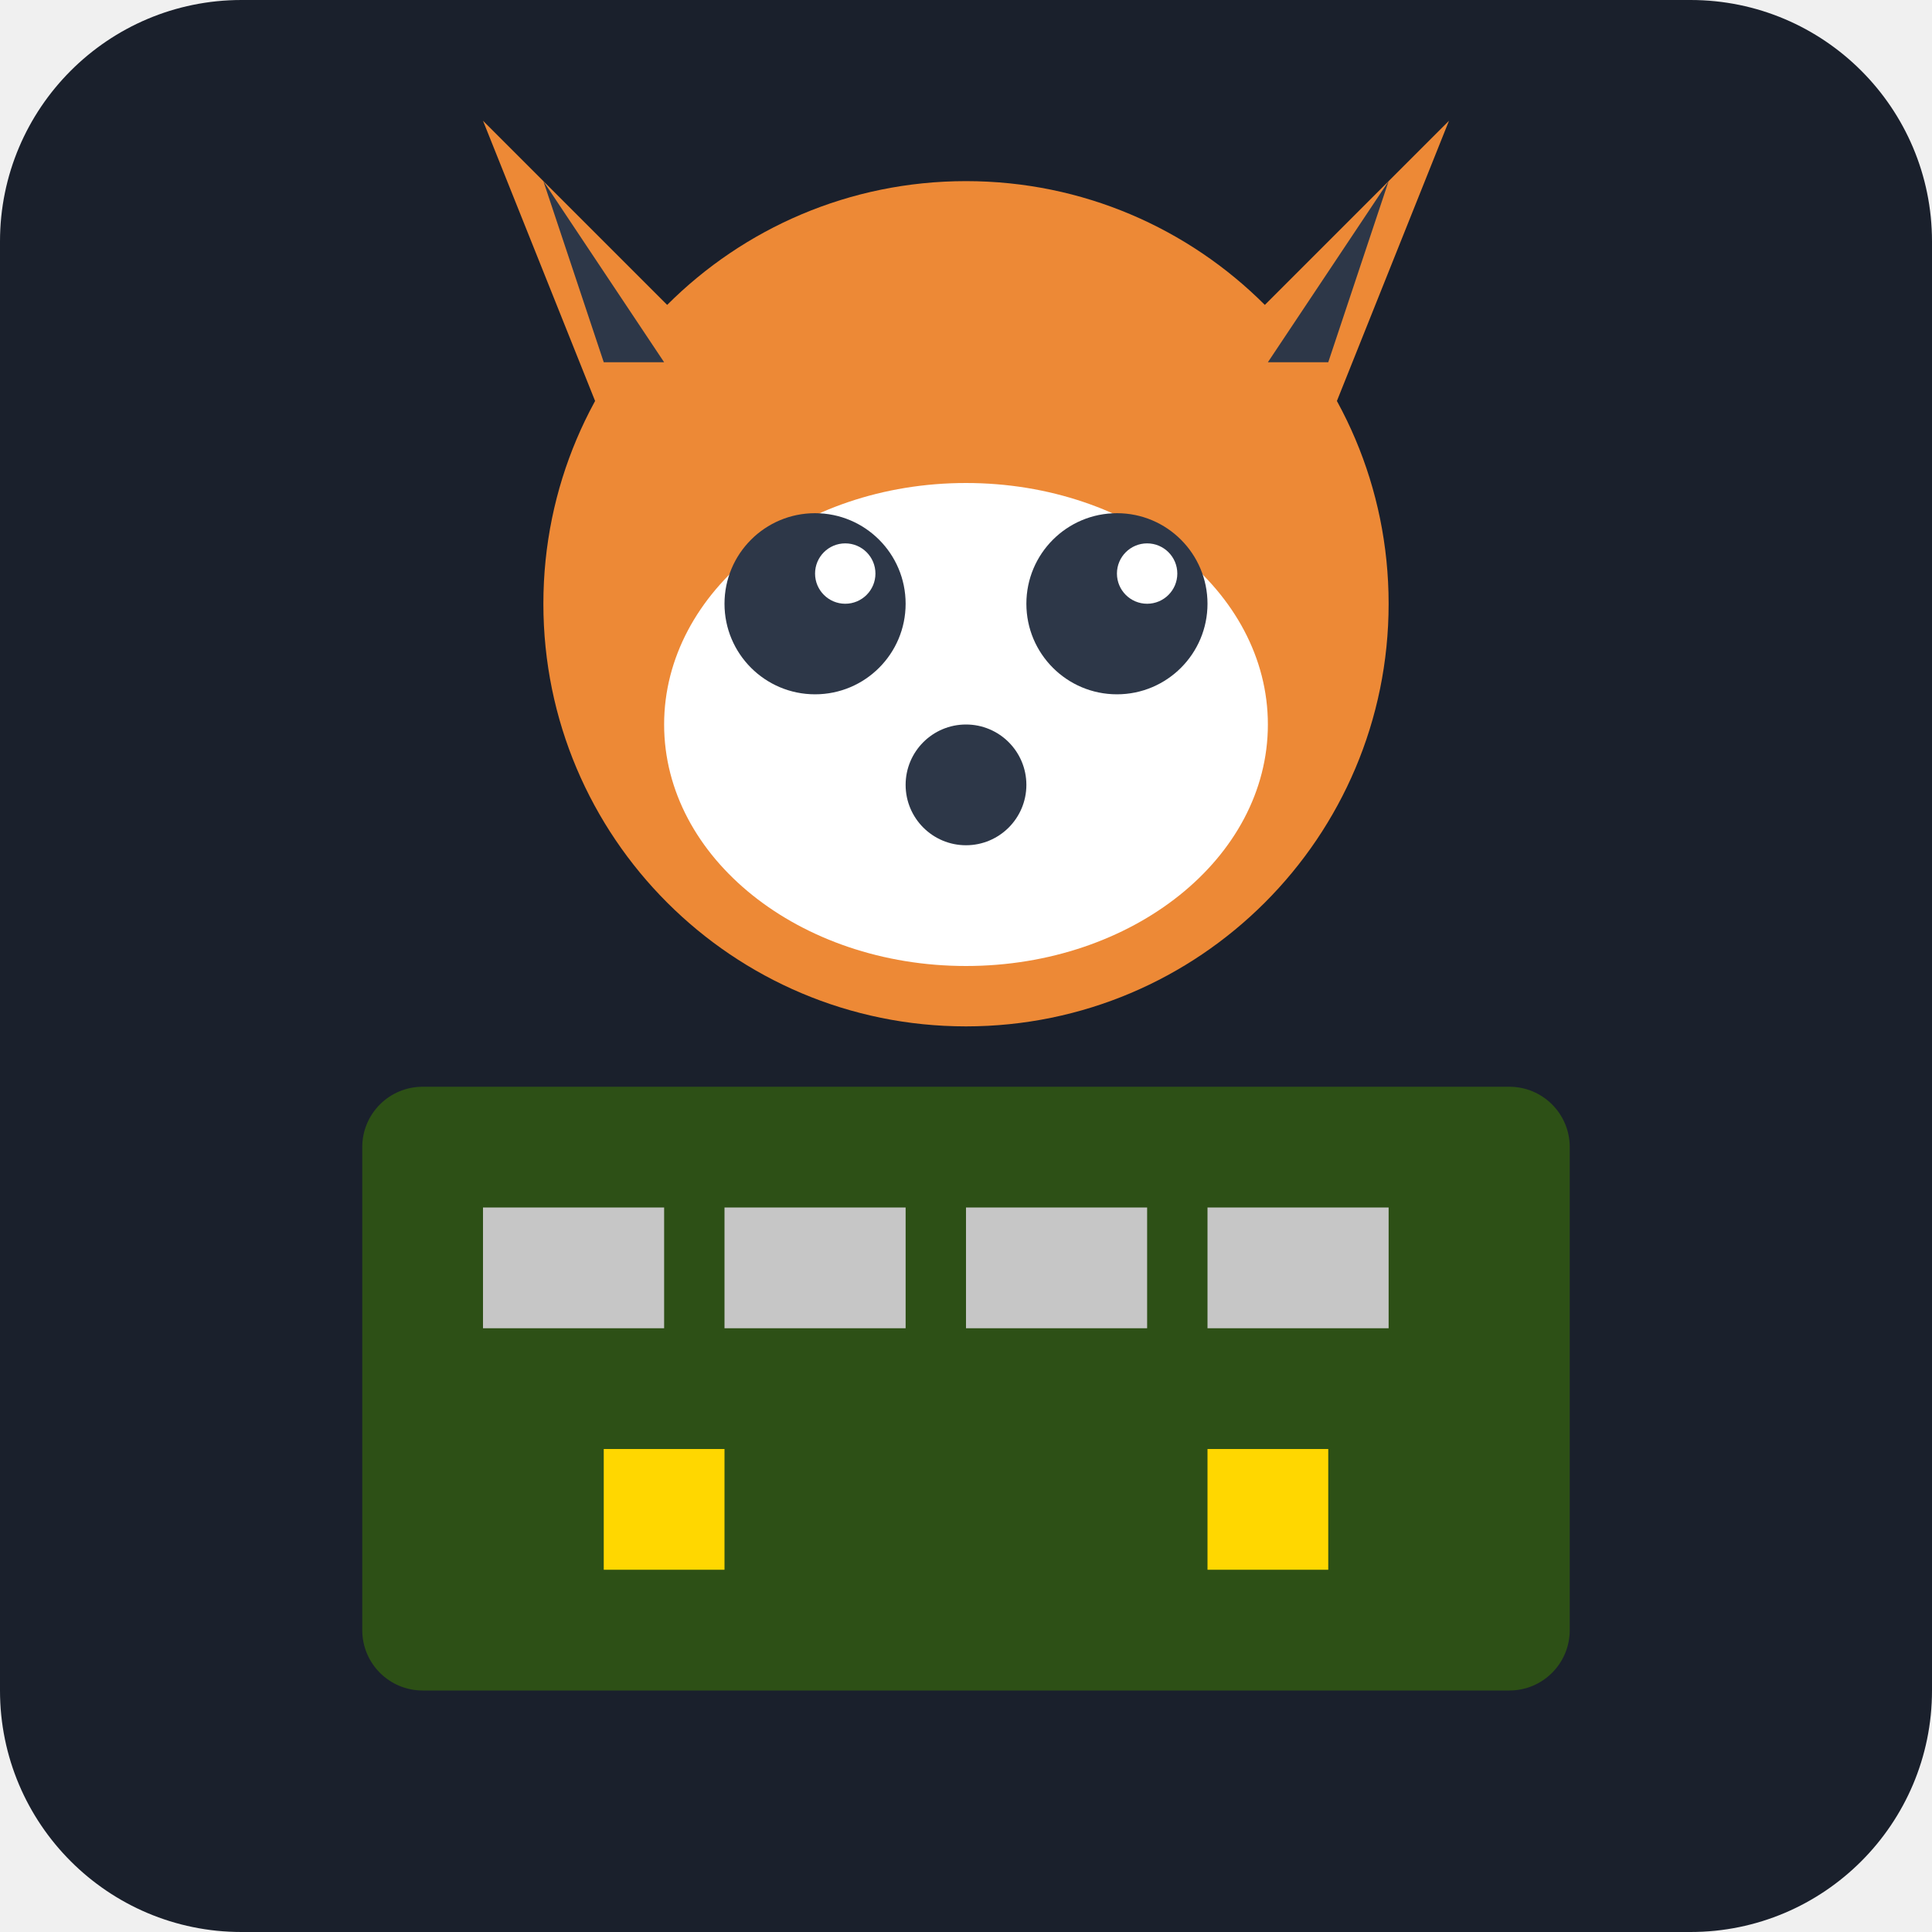
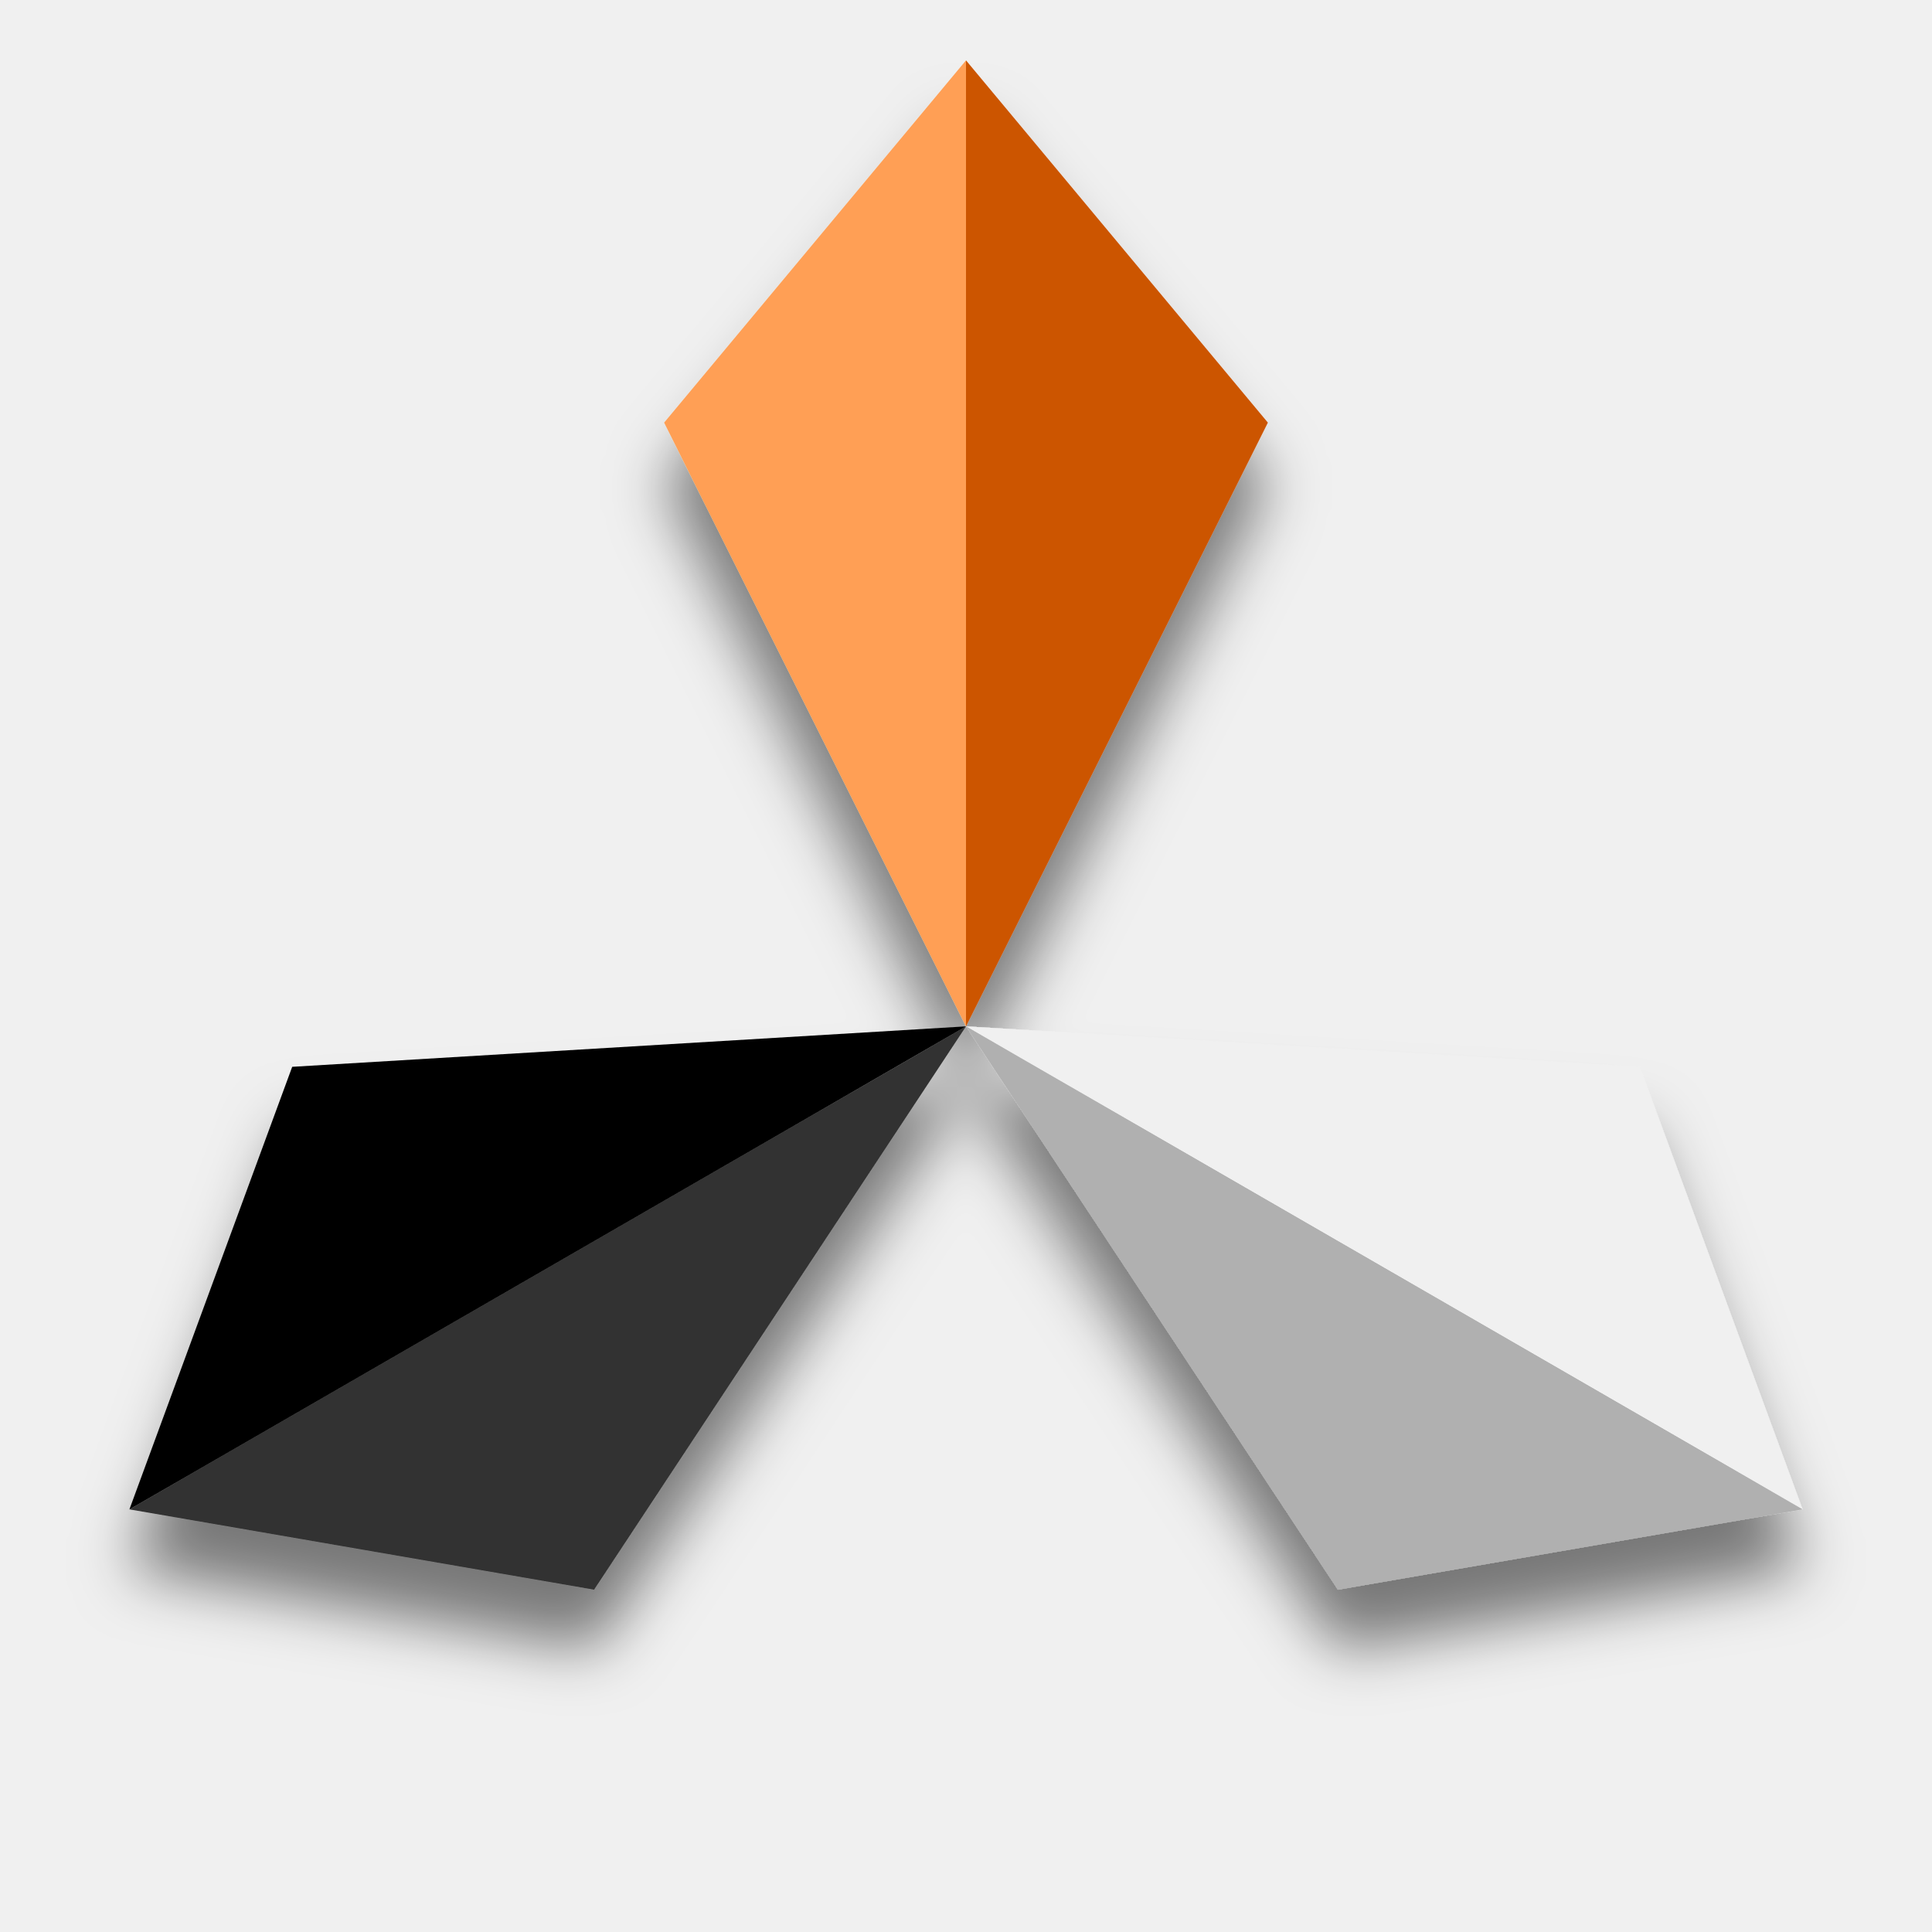
<svg xmlns="http://www.w3.org/2000/svg" viewBox="0 0 32 32" width="32" height="32">
-   <rect width="32" height="32" fill="#1a202c" rx="4" />
-   <rect x="6" y="18" width="20" height="10" fill="#2d5016" rx="1" />
-   <rect x="8" y="20" width="3" height="2" fill="#c6c6c6" />
-   <rect x="12" y="20" width="3" height="2" fill="#c6c6c6" />
-   <rect x="16" y="20" width="3" height="2" fill="#c6c6c6" />
-   <rect x="20" y="20" width="3" height="2" fill="#c6c6c6" />
-   <rect x="10" y="24" width="2" height="2" fill="#ffd700" />
-   <rect x="20" y="24" width="2" height="2" fill="#ffd700" />
-   <circle cx="16" cy="10" r="7" fill="#ed8936" />
-   <path d="M 10 7 L 8 2 L 12 6 Z" fill="#ed8936" />
-   <path d="M 22 7 L 24 2 L 20 6 Z" fill="#ed8936" />
-   <path d="M 10 6 L 9 3 L 11 6 Z" fill="#2d3748" />
-   <path d="M 22 6 L 23 3 L 21 6 Z" fill="#2d3748" />
-   <ellipse cx="16" cy="12" rx="5" ry="4" fill="#fff" />
-   <circle cx="13.5" cy="10" r="1.5" fill="#2d3748" />
-   <circle cx="18.5" cy="10" r="1.5" fill="#2d3748" />
-   <circle cx="14" cy="9.5" r="0.5" fill="#fff" />
-   <circle cx="19" cy="9.5" r="0.5" fill="#fff" />
-   <circle cx="16" cy="13" r="1" fill="#2d3748" />
+   <defs>
+     <filter id="dropShadow" x="-50%" y="-50%" width="200%" height="200%">
+       <feDropShadow dx="0" dy="1" stdDeviation="0.5" flood-color="#000" flood-opacity="0.5" />
+     </filter>
+   </defs>
+   <g transform="translate(16,17)" filter="url(#dropShadow)">
+     <g>
+       <path d="M0,0 L-5,-10 L0,-16 L0,0 Z" fill="#FF9F55" />
+       <path d="M0,0 L5,-10 L0,-16 L0,0 Z" fill="#CC5500" />
+     </g>
+     <g transform="rotate(120)">
+       <path d="M0,0 L-5,-10 L0,-16 L0,0 Z" fill="#F0F0F0" />
+       <path d="M0,0 L5,-10 L0,-16 L0,0 Z" fill="#B0B0B0" />
+     </g>
+     <g transform="rotate(240)">
+       <path d="M0,0 L-5,-10 L0,-16 L0,0 Z" fill="#333333" />
+       <path d="M0,0 L5,-10 L0,-16 L0,0 Z" fill="#000000" />
+     </g>
+   </g>
</svg>
